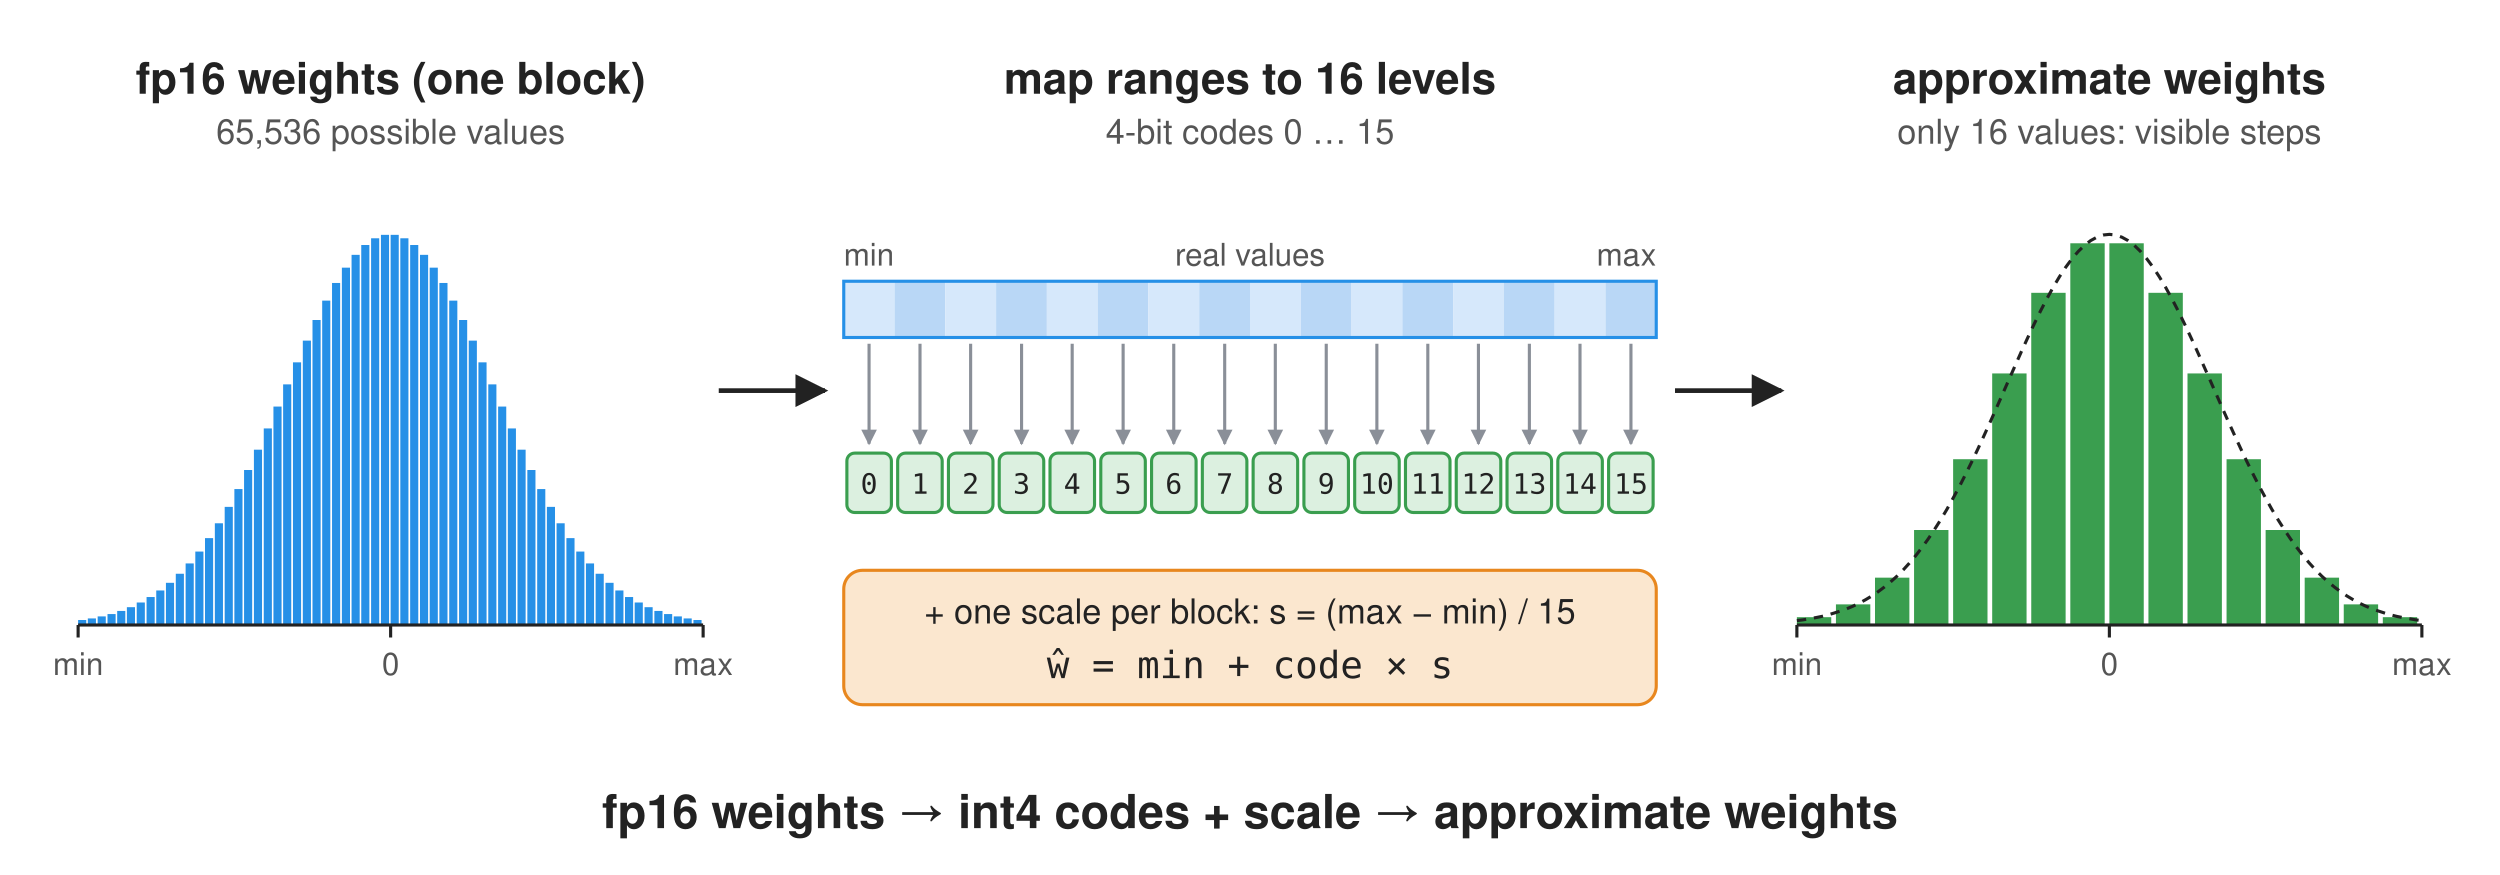
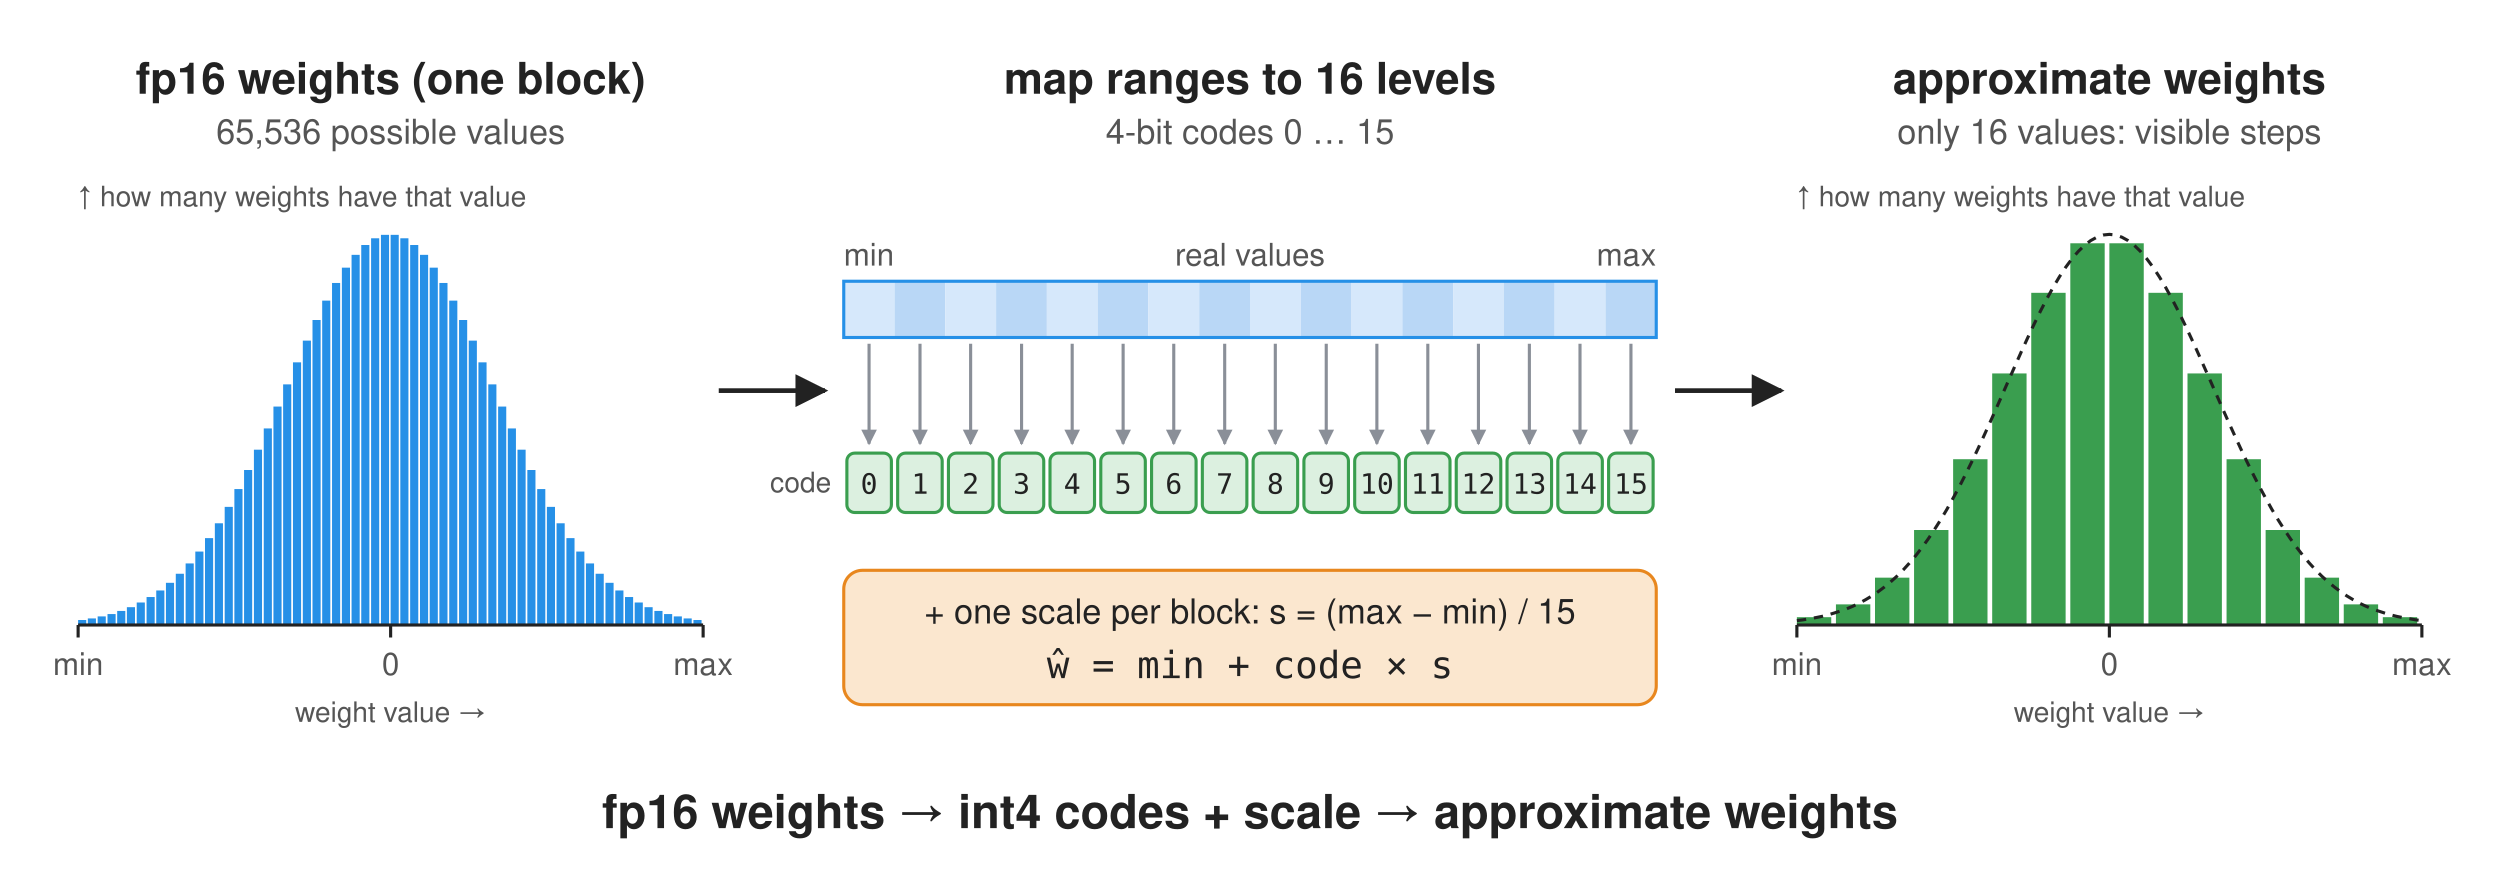
<svg xmlns="http://www.w3.org/2000/svg" viewBox="0 0 1600 560" width="1600" height="560" font-family="'Signika Negative', 'Helvetica Neue', Helvetica, Arial, sans-serif">
  <defs>
    <marker id="ah" viewBox="0 0 10 10" refX="9" refY="5" markerWidth="7" markerHeight="7" orient="auto-start-reverse">
      <path d="M0,0 L10,5 L0,10 Z" fill="#222222" />
    </marker>
    <marker id="ahs" viewBox="0 0 10 10" refX="9" refY="5" markerWidth="5" markerHeight="5" orient="auto">
      <path d="M0,0 L10,5 L0,10 Z" fill="#8a8f98" />
    </marker>
  </defs>
  <rect x="50.0" y="396.8" width="5.2" height="3.2" fill="#2690e7" />
  <rect x="56.2" y="395.8" width="5.2" height="4.2" fill="#2690e7" />
  <rect x="62.5" y="394.5" width="5.2" height="5.5" fill="#2690e7" />
  <rect x="68.8" y="393.0" width="5.2" height="7.0" fill="#2690e7" />
  <rect x="75.0" y="391.0" width="5.2" height="9.0" fill="#2690e7" />
  <rect x="81.2" y="388.6" width="5.2" height="11.4" fill="#2690e7" />
  <rect x="87.5" y="385.6" width="5.2" height="14.4" fill="#2690e7" />
  <rect x="93.8" y="382.1" width="5.2" height="17.9" fill="#2690e7" />
  <rect x="100.0" y="377.9" width="5.2" height="22.1" fill="#2690e7" />
  <rect x="106.2" y="373.0" width="5.2" height="27.0" fill="#2690e7" />
  <rect x="112.5" y="367.2" width="5.2" height="32.8" fill="#2690e7" />
  <rect x="118.8" y="360.6" width="5.2" height="39.4" fill="#2690e7" />
  <rect x="125.0" y="353.0" width="5.2" height="47.0" fill="#2690e7" />
  <rect x="131.2" y="344.4" width="5.2" height="55.6" fill="#2690e7" />
  <rect x="137.5" y="334.9" width="5.2" height="65.1" fill="#2690e7" />
  <rect x="143.8" y="324.4" width="5.2" height="75.6" fill="#2690e7" />
  <rect x="150.0" y="313.0" width="5.2" height="87.0" fill="#2690e7" />
  <rect x="156.2" y="300.8" width="5.2" height="99.2" fill="#2690e7" />
  <rect x="162.5" y="287.8" width="5.2" height="112.2" fill="#2690e7" />
  <rect x="168.8" y="274.2" width="5.2" height="125.8" fill="#2690e7" />
  <rect x="175.0" y="260.2" width="5.2" height="139.8" fill="#2690e7" />
  <rect x="181.2" y="246.0" width="5.2" height="154.0" fill="#2690e7" />
  <rect x="187.5" y="231.9" width="5.2" height="168.1" fill="#2690e7" />
  <rect x="193.8" y="218.0" width="5.2" height="182.0" fill="#2690e7" />
  <rect x="200.0" y="204.8" width="5.2" height="195.2" fill="#2690e7" />
  <rect x="206.2" y="192.4" width="5.2" height="207.6" fill="#2690e7" />
  <rect x="212.5" y="181.1" width="5.2" height="218.9" fill="#2690e7" />
  <rect x="218.8" y="171.3" width="5.2" height="228.7" fill="#2690e7" />
  <rect x="225.0" y="163.1" width="5.2" height="236.9" fill="#2690e7" />
  <rect x="231.2" y="156.8" width="5.2" height="243.2" fill="#2690e7" />
  <rect x="237.5" y="152.5" width="5.2" height="247.5" fill="#2690e7" />
  <rect x="243.8" y="150.3" width="5.2" height="249.7" fill="#2690e7" />
  <rect x="250.0" y="150.3" width="5.2" height="249.7" fill="#2690e7" />
  <rect x="256.2" y="152.5" width="5.2" height="247.5" fill="#2690e7" />
  <rect x="262.5" y="156.8" width="5.2" height="243.2" fill="#2690e7" />
  <rect x="268.8" y="163.1" width="5.2" height="236.9" fill="#2690e7" />
  <rect x="275.0" y="171.3" width="5.2" height="228.7" fill="#2690e7" />
  <rect x="281.2" y="181.1" width="5.2" height="218.9" fill="#2690e7" />
  <rect x="287.5" y="192.4" width="5.2" height="207.6" fill="#2690e7" />
  <rect x="293.8" y="204.8" width="5.2" height="195.2" fill="#2690e7" />
  <rect x="300.0" y="218.0" width="5.2" height="182.0" fill="#2690e7" />
  <rect x="306.2" y="231.9" width="5.2" height="168.1" fill="#2690e7" />
  <rect x="312.5" y="246.0" width="5.2" height="154.0" fill="#2690e7" />
  <rect x="318.8" y="260.2" width="5.2" height="139.8" fill="#2690e7" />
  <rect x="325.0" y="274.2" width="5.2" height="125.8" fill="#2690e7" />
  <rect x="331.2" y="287.8" width="5.2" height="112.2" fill="#2690e7" />
  <rect x="337.5" y="300.8" width="5.2" height="99.2" fill="#2690e7" />
  <rect x="343.8" y="313.0" width="5.2" height="87.0" fill="#2690e7" />
  <rect x="350.0" y="324.4" width="5.2" height="75.6" fill="#2690e7" />
  <rect x="356.2" y="334.9" width="5.2" height="65.1" fill="#2690e7" />
  <rect x="362.5" y="344.4" width="5.2" height="55.6" fill="#2690e7" />
  <rect x="368.8" y="353.0" width="5.2" height="47.0" fill="#2690e7" />
  <rect x="375.0" y="360.6" width="5.2" height="39.4" fill="#2690e7" />
  <rect x="381.2" y="367.2" width="5.2" height="32.8" fill="#2690e7" />
  <rect x="387.5" y="373.0" width="5.2" height="27.0" fill="#2690e7" />
  <rect x="393.8" y="377.9" width="5.2" height="22.1" fill="#2690e7" />
  <rect x="400.0" y="382.1" width="5.2" height="17.9" fill="#2690e7" />
  <rect x="406.2" y="385.6" width="5.2" height="14.4" fill="#2690e7" />
  <rect x="412.5" y="388.6" width="5.2" height="11.4" fill="#2690e7" />
  <rect x="418.8" y="391.0" width="5.2" height="9.0" fill="#2690e7" />
  <rect x="425.0" y="393.0" width="5.2" height="7.0" fill="#2690e7" />
  <rect x="431.2" y="394.5" width="5.2" height="5.5" fill="#2690e7" />
  <rect x="437.5" y="395.8" width="5.2" height="4.2" fill="#2690e7" />
  <rect x="443.8" y="396.8" width="5.2" height="3.2" fill="#2690e7" />
  <line x1="50" y1="400" x2="450" y2="400" stroke="#222222" stroke-width="2" />
  <line x1="50.0" y1="400" x2="50.0" y2="408" stroke="#222222" stroke-width="2" />
  <text x="50.0" y="432.0" font-size="20" fill="#555555" text-anchor="middle" font-weight="normal">min</text>
  <line x1="250.0" y1="400" x2="250.0" y2="408" stroke="#222222" stroke-width="2" />
  <text x="250.0" y="432.0" font-size="20" fill="#555555" text-anchor="middle" font-weight="normal">0</text>
  <line x1="450.0" y1="400" x2="450.0" y2="408" stroke="#222222" stroke-width="2" />
  <text x="450.0" y="432.0" font-size="20" fill="#555555" text-anchor="middle" font-weight="normal">max</text>
+   <text x="50" y="132" font-size="18" fill="#555555" text-anchor="start">↑ how many weights have that value</text>
+   <text x="250" y="462" font-size="18" fill="#555555" text-anchor="middle">weight value →</text>
  <text x="250.0" y="60.0" font-size="28" fill="#222222" text-anchor="middle" font-weight="bold">fp16 weights (one block)</text>
  <text x="250.0" y="92.0" font-size="22" fill="#555555" text-anchor="middle" font-weight="normal">65,536 possible values</text>
  <rect x="1150.0" y="395.0" width="22.0" height="5.0" fill="#3a9e4f" />
  <rect x="1175.0" y="386.8" width="22.0" height="13.2" fill="#3a9e4f" />
  <rect x="1200.0" y="369.7" width="22.0" height="30.3" fill="#3a9e4f" />
  <rect x="1225.0" y="339.2" width="22.0" height="60.8" fill="#3a9e4f" />
  <rect x="1250.0" y="293.9" width="22.0" height="106.1" fill="#3a9e4f" />
  <rect x="1275.0" y="239.0" width="22.0" height="161.0" fill="#3a9e4f" />
  <rect x="1300.0" y="187.4" width="22.0" height="212.6" fill="#3a9e4f" />
  <rect x="1325.0" y="155.7" width="22.0" height="244.3" fill="#3a9e4f" />
  <rect x="1350.0" y="155.7" width="22.0" height="244.3" fill="#3a9e4f" />
  <rect x="1375.0" y="187.4" width="22.0" height="212.6" fill="#3a9e4f" />
  <rect x="1400.0" y="239.0" width="22.0" height="161.0" fill="#3a9e4f" />
  <rect x="1425.0" y="293.9" width="22.0" height="106.1" fill="#3a9e4f" />
  <rect x="1450.0" y="339.2" width="22.0" height="60.8" fill="#3a9e4f" />
  <rect x="1475.0" y="369.7" width="22.0" height="30.3" fill="#3a9e4f" />
  <rect x="1500.0" y="386.8" width="22.0" height="13.2" fill="#3a9e4f" />
  <rect x="1525.0" y="395.0" width="22.0" height="5.0" fill="#3a9e4f" />
  <polyline points="1150.0,397.2 1154.0,396.7 1158.0,396.0 1162.0,395.3 1166.0,394.5 1170.0,393.5 1174.0,392.3 1178.0,391.0 1182.0,389.6 1186.0,387.9 1190.0,386.0 1194.0,383.8 1198.0,381.4 1202.0,378.7 1206.0,375.7 1210.0,372.4 1214.0,368.8 1218.0,364.8 1222.0,360.4 1226.0,355.7 1230.0,350.5 1234.0,345.0 1238.0,339.0 1242.0,332.7 1246.0,326.0 1250.0,318.8 1254.0,311.4 1258.0,303.5 1262.0,295.4 1266.0,287.0 1270.0,278.3 1274.0,269.5 1278.0,260.5 1282.0,251.4 1286.0,242.3 1290.0,233.3 1294.0,224.3 1298.0,215.6 1302.0,207.1 1306.0,198.9 1310.0,191.2 1314.0,183.9 1318.0,177.2 1322.0,171.1 1326.0,165.7 1330.0,161.0 1334.0,157.1 1338.0,154.0 1342.0,151.8 1346.0,150.4 1350.0,150.0 1354.0,150.4 1358.0,151.8 1362.0,154.0 1366.0,157.1 1370.0,161.0 1374.0,165.7 1378.0,171.1 1382.0,177.2 1386.0,183.9 1390.0,191.2 1394.0,198.9 1398.0,207.1 1402.0,215.6 1406.0,224.3 1410.0,233.3 1414.0,242.3 1418.0,251.4 1422.0,260.5 1426.0,269.5 1430.0,278.3 1434.0,287.0 1438.0,295.4 1442.0,303.5 1446.0,311.4 1450.0,318.8 1454.0,326.0 1458.0,332.7 1462.0,339.0 1466.0,345.0 1470.0,350.5 1474.0,355.7 1478.0,360.4 1482.0,364.8 1486.0,368.8 1490.0,372.4 1494.0,375.7 1498.0,378.7 1502.0,381.4 1506.0,383.8 1510.0,386.0 1514.0,387.9 1518.0,389.6 1522.0,391.0 1526.0,392.3 1530.0,393.5 1534.0,394.5 1538.0,395.3 1542.0,396.0 1546.0,396.7 1550.0,397.2" fill="none" stroke="#222222" stroke-width="2" stroke-dasharray="6 5" />
  <line x1="1150" y1="400" x2="1550" y2="400" stroke="#222222" stroke-width="2" />
  <line x1="1150.0" y1="400" x2="1150.0" y2="408" stroke="#222222" stroke-width="2" />
  <text x="1150.0" y="432.0" font-size="20" fill="#555555" text-anchor="middle" font-weight="normal">min</text>
  <line x1="1350.0" y1="400" x2="1350.0" y2="408" stroke="#222222" stroke-width="2" />
  <text x="1350.0" y="432.0" font-size="20" fill="#555555" text-anchor="middle" font-weight="normal">0</text>
  <line x1="1550.0" y1="400" x2="1550.0" y2="408" stroke="#222222" stroke-width="2" />
  <text x="1550.0" y="432.0" font-size="20" fill="#555555" text-anchor="middle" font-weight="normal">max</text>
+   <text x="1150" y="132" font-size="18" fill="#555555" text-anchor="start">↑ how many weights have that value</text>
+   <text x="1350" y="462" font-size="18" fill="#555555" text-anchor="middle">weight value →</text>
  <text x="1350.0" y="60.0" font-size="28" fill="#222222" text-anchor="middle" font-weight="bold">approximate weights</text>
  <text x="1350.0" y="92.0" font-size="22" fill="#555555" text-anchor="middle" font-weight="normal">only 16 values: visible steps</text>
  <text x="800.0" y="60.0" font-size="28" fill="#222222" text-anchor="middle" font-weight="bold">map ranges to 16 levels</text>
  <text x="800.0" y="92.0" font-size="22" fill="#555555" text-anchor="middle" font-weight="normal">4-bit codes 0 … 15</text>
  <rect x="540.0" y="180" width="32.5" height="36" fill="#d6e8fb" />
  <line x1="556.2" y1="220" x2="556.2" y2="284" stroke="#8a8f98" stroke-width="2" marker-end="url(#ahs)" />
  <rect x="542.0" y="290" width="28.5" height="38" rx="5" fill="#dcf0e0" stroke="#3a9e4f" stroke-width="2" />
  <text x="556.2" y="316.0" font-size="18" fill="#222222" text-anchor="middle" font-weight="normal" font-family="'JetBrains Mono', Menlo, Consolas, monospace">0</text>
  <rect x="572.5" y="180" width="32.5" height="36" fill="#b9d7f6" />
  <line x1="588.8" y1="220" x2="588.8" y2="284" stroke="#8a8f98" stroke-width="2" marker-end="url(#ahs)" />
  <rect x="574.5" y="290" width="28.5" height="38" rx="5" fill="#dcf0e0" stroke="#3a9e4f" stroke-width="2" />
  <text x="588.8" y="316.0" font-size="18" fill="#222222" text-anchor="middle" font-weight="normal" font-family="'JetBrains Mono', Menlo, Consolas, monospace">1</text>
  <rect x="605.0" y="180" width="32.5" height="36" fill="#d6e8fb" />
  <line x1="621.2" y1="220" x2="621.2" y2="284" stroke="#8a8f98" stroke-width="2" marker-end="url(#ahs)" />
  <rect x="607.0" y="290" width="28.5" height="38" rx="5" fill="#dcf0e0" stroke="#3a9e4f" stroke-width="2" />
  <text x="621.2" y="316.0" font-size="18" fill="#222222" text-anchor="middle" font-weight="normal" font-family="'JetBrains Mono', Menlo, Consolas, monospace">2</text>
  <rect x="637.5" y="180" width="32.5" height="36" fill="#b9d7f6" />
  <line x1="653.8" y1="220" x2="653.8" y2="284" stroke="#8a8f98" stroke-width="2" marker-end="url(#ahs)" />
  <rect x="639.5" y="290" width="28.5" height="38" rx="5" fill="#dcf0e0" stroke="#3a9e4f" stroke-width="2" />
  <text x="653.8" y="316.0" font-size="18" fill="#222222" text-anchor="middle" font-weight="normal" font-family="'JetBrains Mono', Menlo, Consolas, monospace">3</text>
  <rect x="670.0" y="180" width="32.5" height="36" fill="#d6e8fb" />
  <line x1="686.2" y1="220" x2="686.2" y2="284" stroke="#8a8f98" stroke-width="2" marker-end="url(#ahs)" />
  <rect x="672.0" y="290" width="28.5" height="38" rx="5" fill="#dcf0e0" stroke="#3a9e4f" stroke-width="2" />
  <text x="686.2" y="316.0" font-size="18" fill="#222222" text-anchor="middle" font-weight="normal" font-family="'JetBrains Mono', Menlo, Consolas, monospace">4</text>
  <rect x="702.5" y="180" width="32.5" height="36" fill="#b9d7f6" />
  <line x1="718.8" y1="220" x2="718.8" y2="284" stroke="#8a8f98" stroke-width="2" marker-end="url(#ahs)" />
  <rect x="704.5" y="290" width="28.5" height="38" rx="5" fill="#dcf0e0" stroke="#3a9e4f" stroke-width="2" />
  <text x="718.8" y="316.0" font-size="18" fill="#222222" text-anchor="middle" font-weight="normal" font-family="'JetBrains Mono', Menlo, Consolas, monospace">5</text>
  <rect x="735.0" y="180" width="32.5" height="36" fill="#d6e8fb" />
  <line x1="751.2" y1="220" x2="751.2" y2="284" stroke="#8a8f98" stroke-width="2" marker-end="url(#ahs)" />
  <rect x="737.0" y="290" width="28.5" height="38" rx="5" fill="#dcf0e0" stroke="#3a9e4f" stroke-width="2" />
  <text x="751.2" y="316.0" font-size="18" fill="#222222" text-anchor="middle" font-weight="normal" font-family="'JetBrains Mono', Menlo, Consolas, monospace">6</text>
  <rect x="767.5" y="180" width="32.5" height="36" fill="#b9d7f6" />
  <line x1="783.8" y1="220" x2="783.8" y2="284" stroke="#8a8f98" stroke-width="2" marker-end="url(#ahs)" />
  <rect x="769.5" y="290" width="28.5" height="38" rx="5" fill="#dcf0e0" stroke="#3a9e4f" stroke-width="2" />
  <text x="783.8" y="316.0" font-size="18" fill="#222222" text-anchor="middle" font-weight="normal" font-family="'JetBrains Mono', Menlo, Consolas, monospace">7</text>
  <rect x="800.0" y="180" width="32.5" height="36" fill="#d6e8fb" />
  <line x1="816.2" y1="220" x2="816.2" y2="284" stroke="#8a8f98" stroke-width="2" marker-end="url(#ahs)" />
  <rect x="802.0" y="290" width="28.5" height="38" rx="5" fill="#dcf0e0" stroke="#3a9e4f" stroke-width="2" />
  <text x="816.2" y="316.0" font-size="18" fill="#222222" text-anchor="middle" font-weight="normal" font-family="'JetBrains Mono', Menlo, Consolas, monospace">8</text>
  <rect x="832.5" y="180" width="32.5" height="36" fill="#b9d7f6" />
  <line x1="848.8" y1="220" x2="848.8" y2="284" stroke="#8a8f98" stroke-width="2" marker-end="url(#ahs)" />
  <rect x="834.5" y="290" width="28.5" height="38" rx="5" fill="#dcf0e0" stroke="#3a9e4f" stroke-width="2" />
  <text x="848.8" y="316.0" font-size="18" fill="#222222" text-anchor="middle" font-weight="normal" font-family="'JetBrains Mono', Menlo, Consolas, monospace">9</text>
  <rect x="865.0" y="180" width="32.5" height="36" fill="#d6e8fb" />
  <line x1="881.2" y1="220" x2="881.2" y2="284" stroke="#8a8f98" stroke-width="2" marker-end="url(#ahs)" />
  <rect x="867.0" y="290" width="28.5" height="38" rx="5" fill="#dcf0e0" stroke="#3a9e4f" stroke-width="2" />
  <text x="881.2" y="316.0" font-size="18" fill="#222222" text-anchor="middle" font-weight="normal" font-family="'JetBrains Mono', Menlo, Consolas, monospace">10</text>
  <rect x="897.5" y="180" width="32.5" height="36" fill="#b9d7f6" />
  <line x1="913.8" y1="220" x2="913.8" y2="284" stroke="#8a8f98" stroke-width="2" marker-end="url(#ahs)" />
  <rect x="899.5" y="290" width="28.5" height="38" rx="5" fill="#dcf0e0" stroke="#3a9e4f" stroke-width="2" />
  <text x="913.8" y="316.0" font-size="18" fill="#222222" text-anchor="middle" font-weight="normal" font-family="'JetBrains Mono', Menlo, Consolas, monospace">11</text>
  <rect x="930.0" y="180" width="32.5" height="36" fill="#d6e8fb" />
  <line x1="946.2" y1="220" x2="946.2" y2="284" stroke="#8a8f98" stroke-width="2" marker-end="url(#ahs)" />
  <rect x="932.0" y="290" width="28.5" height="38" rx="5" fill="#dcf0e0" stroke="#3a9e4f" stroke-width="2" />
  <text x="946.2" y="316.0" font-size="18" fill="#222222" text-anchor="middle" font-weight="normal" font-family="'JetBrains Mono', Menlo, Consolas, monospace">12</text>
  <rect x="962.5" y="180" width="32.5" height="36" fill="#b9d7f6" />
  <line x1="978.8" y1="220" x2="978.8" y2="284" stroke="#8a8f98" stroke-width="2" marker-end="url(#ahs)" />
  <rect x="964.5" y="290" width="28.5" height="38" rx="5" fill="#dcf0e0" stroke="#3a9e4f" stroke-width="2" />
  <text x="978.8" y="316.0" font-size="18" fill="#222222" text-anchor="middle" font-weight="normal" font-family="'JetBrains Mono', Menlo, Consolas, monospace">13</text>
  <rect x="995.0" y="180" width="32.5" height="36" fill="#d6e8fb" />
  <line x1="1011.2" y1="220" x2="1011.2" y2="284" stroke="#8a8f98" stroke-width="2" marker-end="url(#ahs)" />
  <rect x="997.0" y="290" width="28.5" height="38" rx="5" fill="#dcf0e0" stroke="#3a9e4f" stroke-width="2" />
  <text x="1011.2" y="316.0" font-size="18" fill="#222222" text-anchor="middle" font-weight="normal" font-family="'JetBrains Mono', Menlo, Consolas, monospace">14</text>
  <rect x="1027.5" y="180" width="32.5" height="36" fill="#b9d7f6" />
  <line x1="1043.8" y1="220" x2="1043.8" y2="284" stroke="#8a8f98" stroke-width="2" marker-end="url(#ahs)" />
  <rect x="1029.5" y="290" width="28.5" height="38" rx="5" fill="#dcf0e0" stroke="#3a9e4f" stroke-width="2" />
  <text x="1043.8" y="316.0" font-size="18" fill="#222222" text-anchor="middle" font-weight="normal" font-family="'JetBrains Mono', Menlo, Consolas, monospace">15</text>
+   <text x="532" y="315" font-size="18" fill="#555555" text-anchor="end">code</text>
  <rect x="540" y="180" width="520" height="36" fill="none" stroke="#2690e7" stroke-width="2" />
  <text x="540.0" y="170.0" font-size="20" fill="#555555" text-anchor="start" font-weight="normal">min</text>
  <text x="1060.0" y="170.0" font-size="20" fill="#555555" text-anchor="end" font-weight="normal">max</text>
  <text x="800.0" y="170.0" font-size="20" fill="#555555" text-anchor="middle" font-weight="normal">real values</text>
  <rect x="540" y="365" width="520" height="86" rx="12" fill="#fbe7cf" stroke="#e8871e" stroke-width="2" />
  <text x="800.0" y="399.0" font-size="22" fill="#222222" text-anchor="middle" font-weight="normal">+ one scale per block: s = (max − min) / 15</text>
  <text x="800.0" y="434.0" font-size="24" fill="#222222" text-anchor="middle" font-weight="normal" font-family="'JetBrains Mono', Menlo, Consolas, monospace">ŵ = min + code × s</text>
  <line x1="460" y1="250" x2="528" y2="250" stroke="#222222" stroke-width="3" marker-end="url(#ah)" />
  <line x1="1072" y1="250" x2="1140" y2="250" stroke="#222222" stroke-width="3" marker-end="url(#ah)" />
  <text x="800.0" y="530.0" font-size="30" fill="#222222" text-anchor="middle" font-weight="bold">fp16 weights  →  int4 codes + scale  →  approximate weights</text>
</svg>
